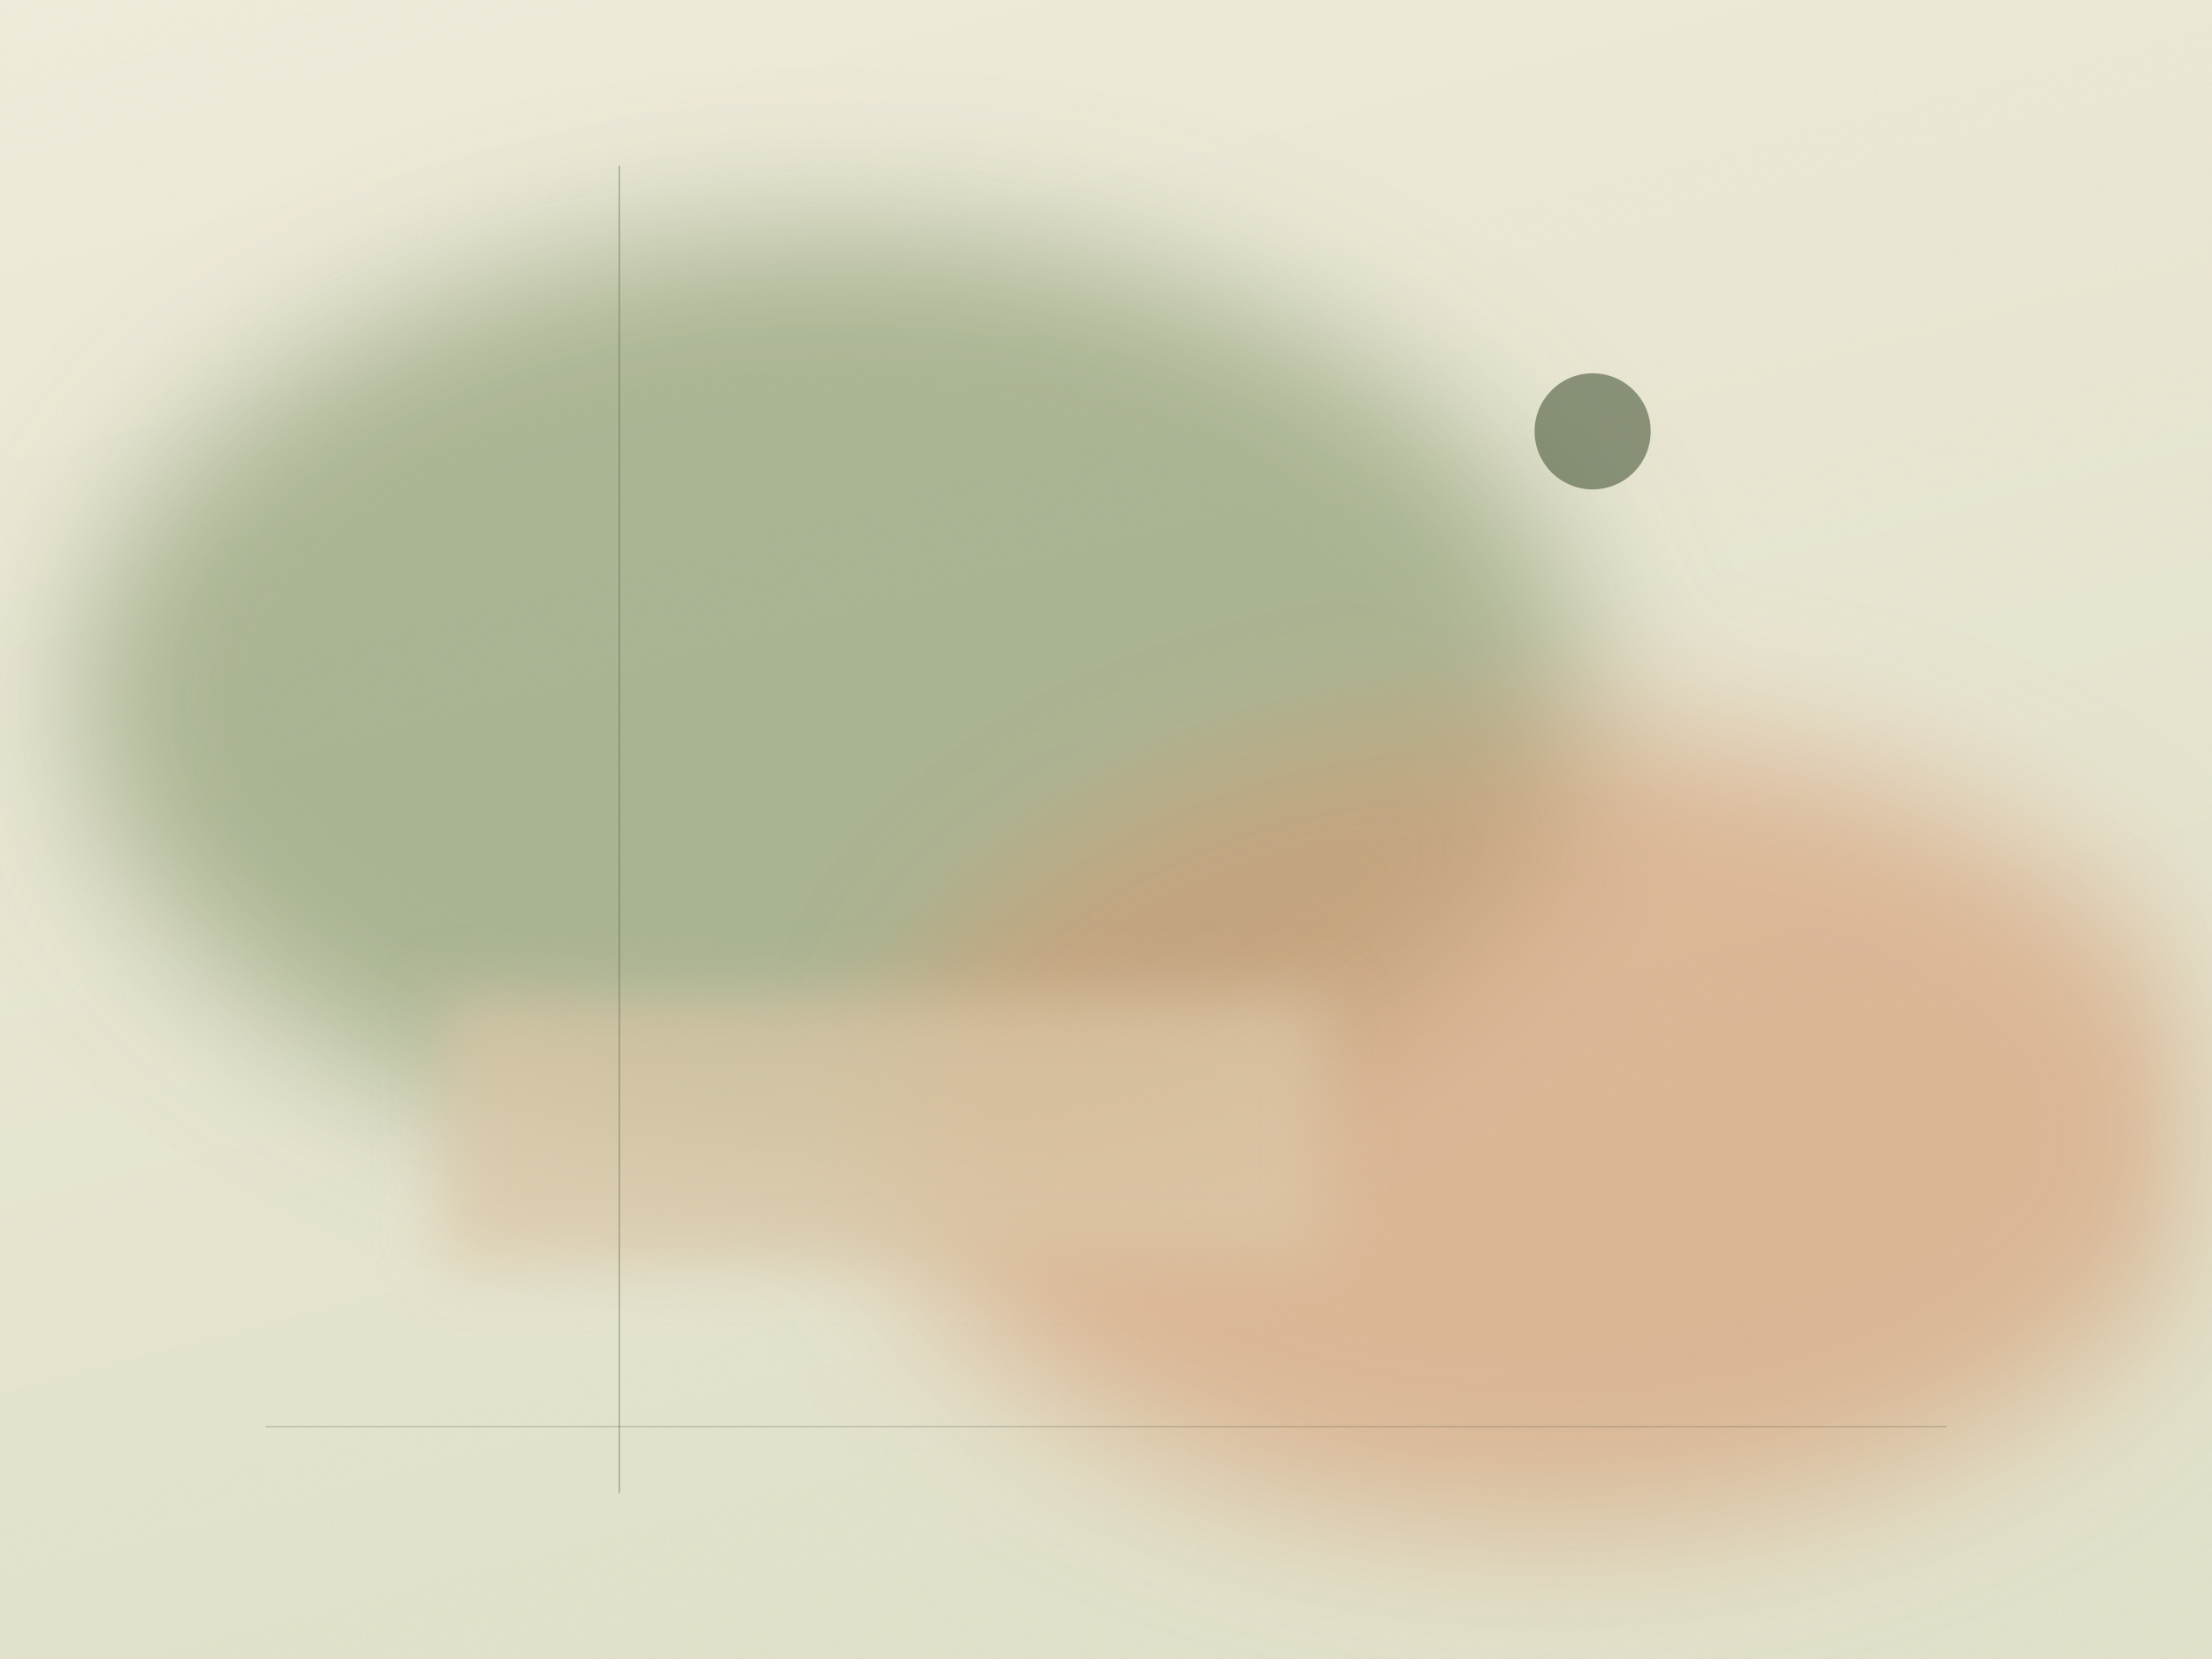
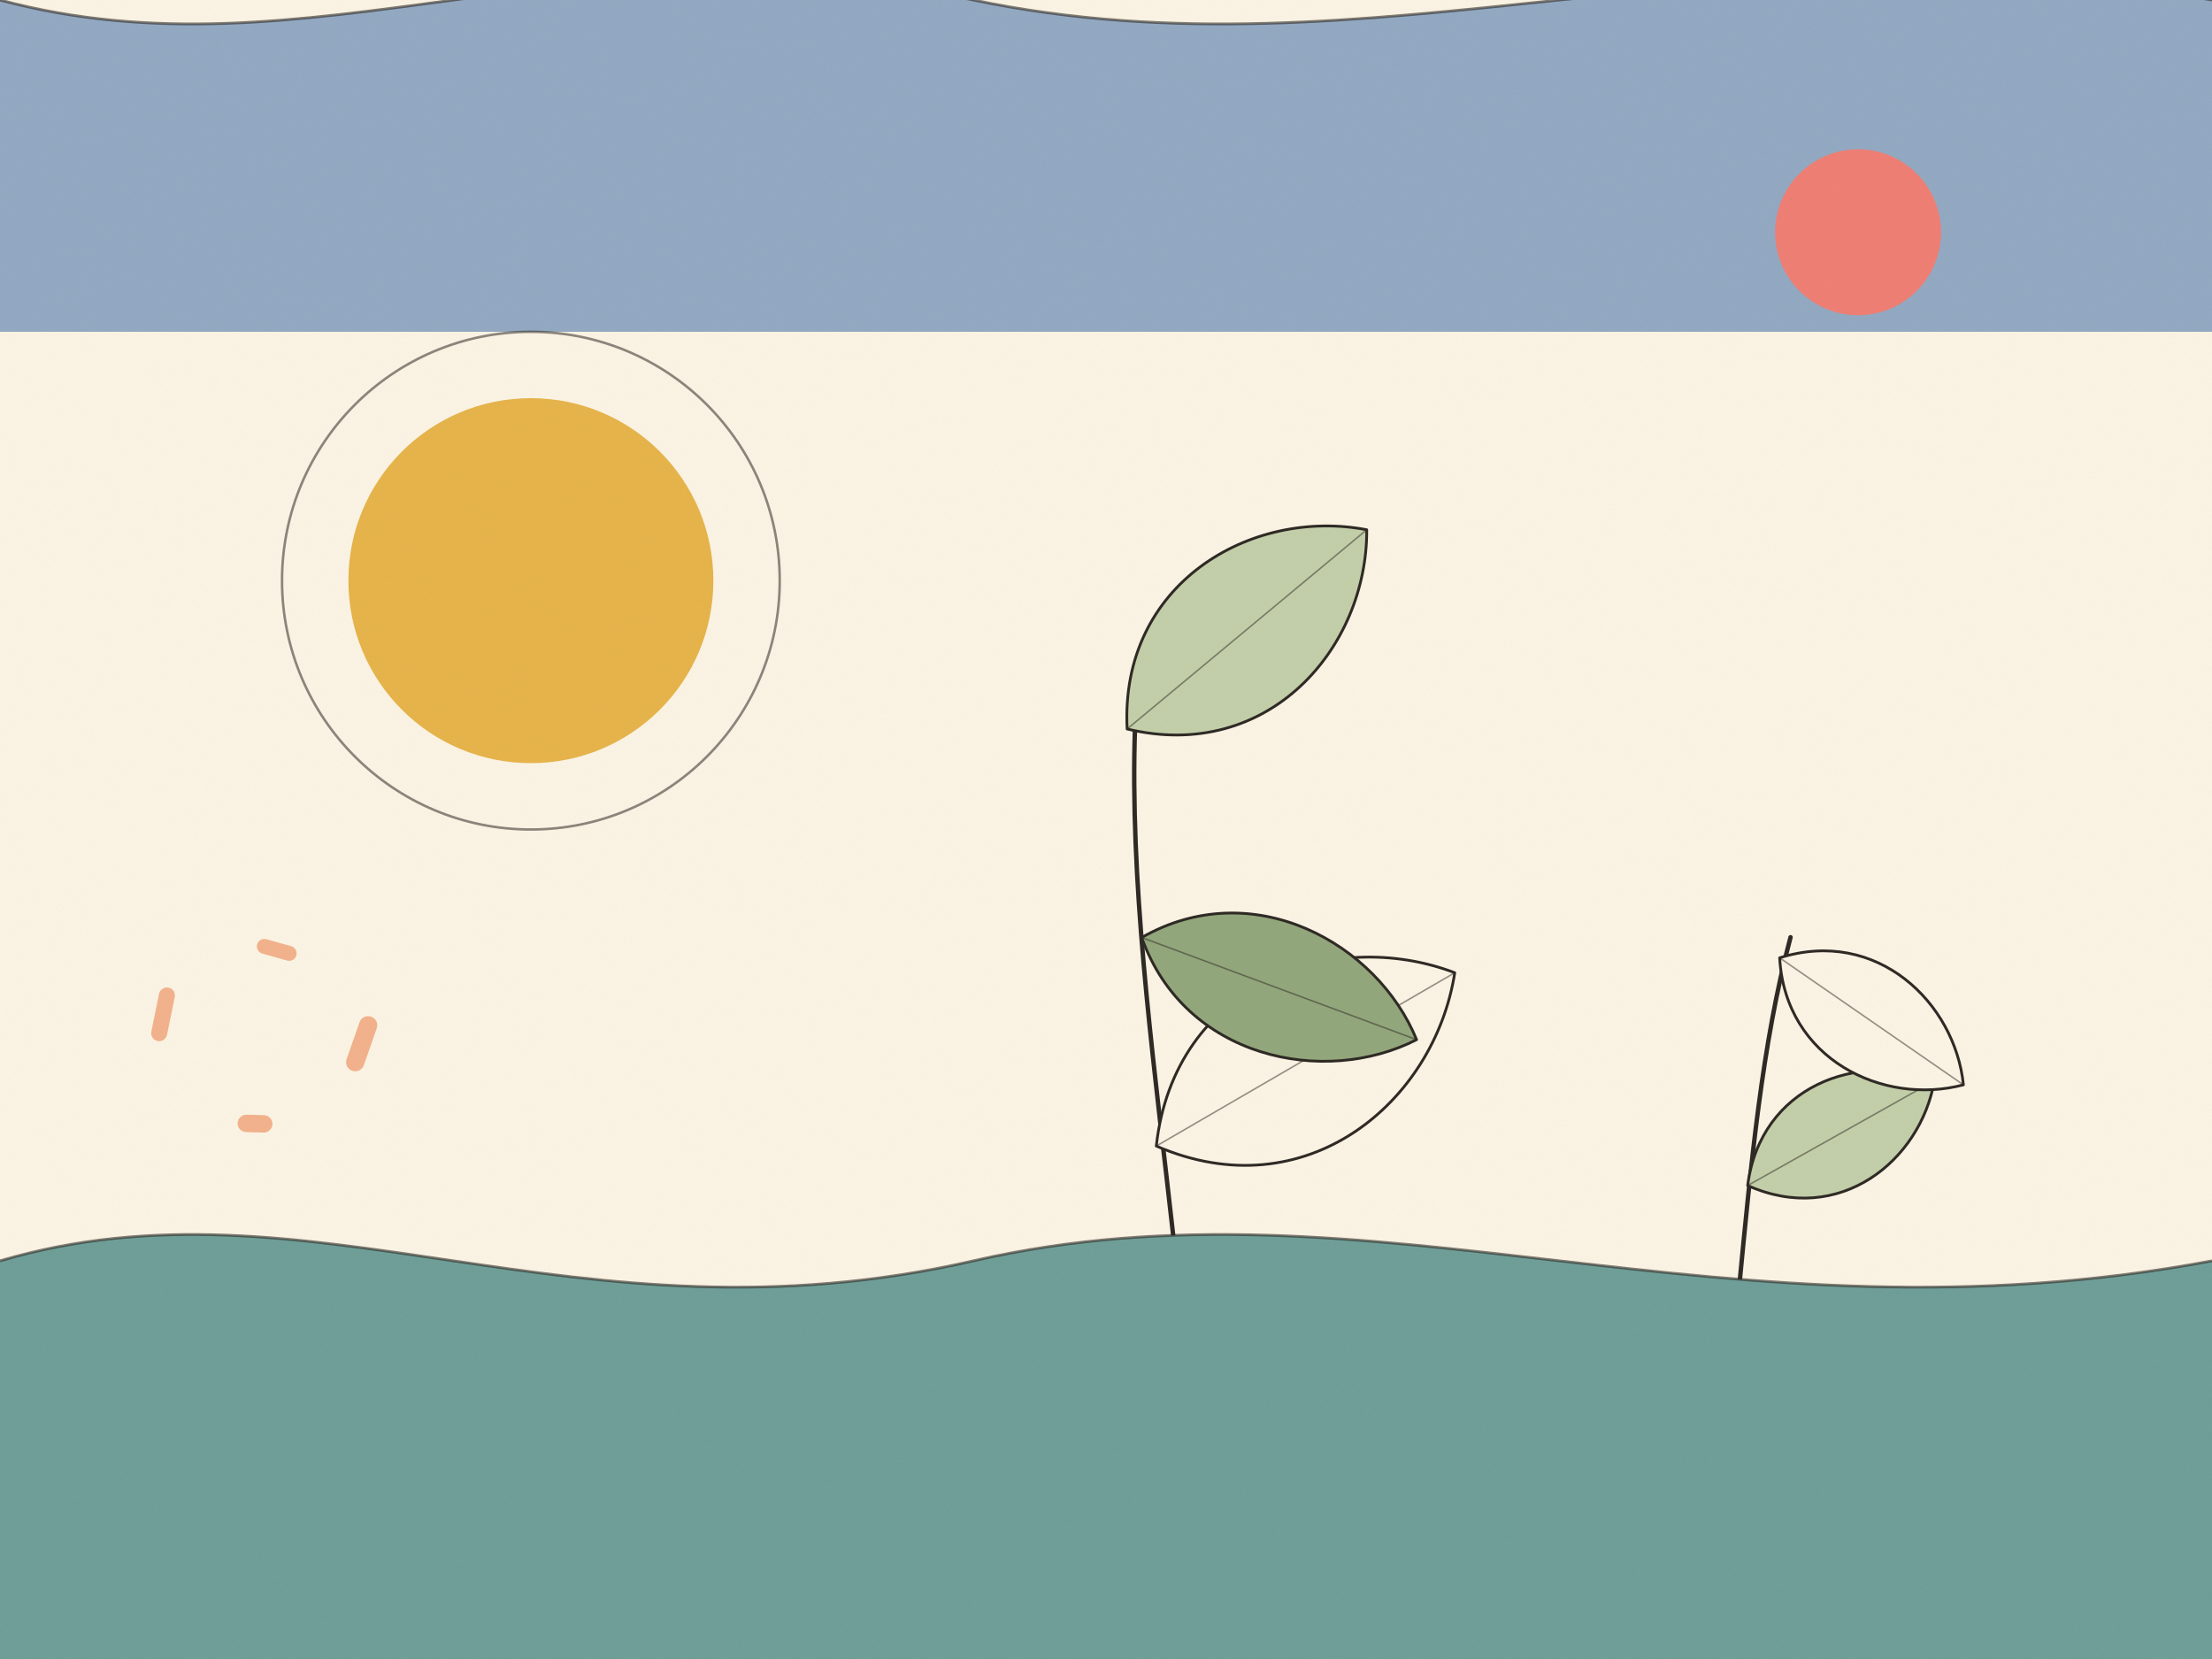
<svg xmlns="http://www.w3.org/2000/svg" width="1600" height="1200" viewBox="0 0 1600 1200" role="img">
  <defs>
-     <linearGradient id="bg" x1="0" y1="0" x2="0.35" y2="1">
-       <stop offset="0" stop-color="#f0ecdc" />
-       <stop offset="1" stop-color="#e2e2cb" />
-     </linearGradient>
-     <filter id="soft" x="-50%" y="-50%" width="200%" height="200%">
-       <feGaussianBlur stdDeviation="52" />
-     </filter>
-     <filter id="soft-sm" x="-50%" y="-50%" width="200%" height="200%">
-       <feGaussianBlur stdDeviation="22" />
-     </filter>
    <filter id="grain" x="0" y="0" width="100%" height="100%">
-       <feTurbulence type="fractalNoise" baseFrequency="0.85" numOctaves="3" stitchTiles="stitch" />
+       <feTurbulence type="fractalNoise" baseFrequency="0.9" numOctaves="3" stitchTiles="stitch" />
      <feColorMatrix type="saturate" values="0" />
    </filter>
  </defs>
-   <rect width="1600" height="1200" fill="url(#bg)" />
-   <g filter="url(#soft)">
-     <ellipse cx="602.704" cy="504" rx="544" ry="336" fill="#87996f" opacity="0.64" />
-     <ellipse cx="1120" cy="816" rx="480" ry="288" fill="#d79b73" opacity="0.6" />
+   <rect width="1600" height="1200" fill="#fbf4e4" />
+   <path d="M0,0 C 224,60 416,-60 704,0 C 992,60 1248,-60 1600,0 L 1600,240 L 0,240 Z" fill="#93a9c2" />
+   <path d="M0,0 C 224,60 416,-60 704,0 C 992,60 1248,-60 1600,0" fill="none" stroke="#2f2a25" stroke-width="2" opacity="0.6" />
+   <circle cx="384" cy="420" r="132" fill="#e6b44b" />
+   <circle cx="384" cy="420" r="180" fill="none" stroke="#2f2a25" stroke-width="1.8" opacity="0.55" />
+   <g transform="translate(864,1224) rotate(-4)">
+     <path d="M0,0 C 32.806,-244.8 -19.683,-504 8.201,-720" fill="none" stroke="#2f2a25" stroke-width="3.2" stroke-linecap="round" />
+     <g transform="translate(0,-244.8) rotate(24.81735)">
+       <path d="M0,0 C 60.759,-75.827 164.917,-59.145 216.996,0 C 164.917,59.145 60.759,75.827 0,0 Z" fill="#c3cfa9" stroke="#2f2a25" stroke-width="2" stroke-linejoin="round" />
+       <path d="M0,0 L216.996,0" stroke="#2f2a25" stroke-width="1.1" opacity="0.5" />
+     </g>
+     <g transform="translate(0,-396) rotate(-26.1417)">
+       <path d="M0,0 C 69.903,-94.759 189.736,-73.912 249.653,0 C 189.736,73.912 69.903,94.759 0,0 Z" fill="#fbf4e4" stroke="#2f2a25" stroke-width="2" stroke-linejoin="round" />
+       <path d="M0,0 L249.653,0" stroke="#2f2a25" stroke-width="1.1" opacity="0.5" />
+     </g>
+     <g transform="translate(0,-547.2) rotate(24.38615)">
+       <path d="M0,0 C 59.394,-71.097 161.211,-55.456 212.12,0 C 161.211,55.456 59.394,71.097 0,0 Z" fill="#93a77c" stroke="#2f2a25" stroke-width="2" stroke-linejoin="round" />
+       <path d="M0,0 L212.12,0" stroke="#2f2a25" stroke-width="1.1" opacity="0.5" />
+     </g>
+     <g transform="translate(0,-698.4) rotate(-35.74516)">
+       <path d="M0,0 C 63.112,-84.408 171.305,-65.838 225.401,0 C 171.305,65.838 63.112,84.408 0,0 Z" fill="#c3cfa9" stroke="#2f2a25" stroke-width="2" stroke-linejoin="round" />
+       <path d="M0,0 L225.401,0" stroke="#2f2a25" stroke-width="1.1" opacity="0.5" />
+     </g>
  </g>
-   <g filter="url(#soft-sm)">
-     <rect x="320" y="720" width="640" height="192" fill="#dcc8a8" opacity="0.75" />
+   <g transform="translate(1216,1200) rotate(8)">
+     <path d="M0,0 C 22.873,-179.52 -13.724,-369.6 5.718,-528" fill="none" stroke="#2f2a25" stroke-width="3.2" stroke-linecap="round" />
+     <g transform="translate(0,-179.52) rotate(30.71684)">
+       <path d="M0,0 C 51.595,-63.163 140.043,-49.267 184.267,0 C 140.043,49.267 51.595,63.163 0,0 Z" fill="#fbf4e4" stroke="#2f2a25" stroke-width="2" stroke-linejoin="round" />
+       <path d="M0,0 L184.267,0" stroke="#2f2a25" stroke-width="1.1" opacity="0.5" />
+     </g>
+     <g transform="translate(0,-345.84) rotate(-37.30799)">
+       <path d="M0,0 C 43.369,-58.392 117.717,-45.546 154.891,0 C 117.717,45.546 43.369,58.392 0,0 Z" fill="#c3cfa9" stroke="#2f2a25" stroke-width="2" stroke-linejoin="round" />
+       <path d="M0,0 L154.891,0" stroke="#2f2a25" stroke-width="1.1" opacity="0.5" />
+     </g>
+     <g transform="translate(0,-512.16) rotate(26.64962)">
+       <path d="M0,0 C 45.238,-58.247 122.789,-45.433 161.565,0 C 122.789,45.433 45.238,58.247 0,0 Z" fill="#fbf4e4" stroke="#2f2a25" stroke-width="2" stroke-linejoin="round" />
+       <path d="M0,0 L161.565,0" stroke="#2f2a25" stroke-width="1.1" opacity="0.5" />
+     </g>
  </g>
-   <line x1="448" y1="120" x2="448" y2="1080" stroke="#566647" stroke-width="1.1" opacity="0.4" />
-   <circle cx="1152" cy="312" r="42" fill="#566647" opacity="0.65" />
-   <line x1="192" y1="1032" x2="1408" y2="1032" stroke="#566647" stroke-width="1" opacity="0.28" />
-   <rect width="1600" height="1200" filter="url(#grain)" opacity="0.06" style="mix-blend-mode:multiply" />
+   <path d="M0,912 C 224,846 416,978 704,912 C 992,846 1248,978 1600,912 L 1600,1200 L 0,1200 Z" fill="#6f9f98" />
+   <path d="M0,912 C 224,846 416,978 704,912 C 992,846 1248,978 1600,912" fill="none" stroke="#2f2a25" stroke-width="2" opacity="0.6" />
+   <circle cx="1344" cy="168" r="60" fill="#ef7f74" />
+   <rect x="-20.738" y="-6.614" width="41.476" height="13.229" rx="6.614" fill="#f2b28c" transform="translate(261.6167,754.9569) rotate(109.2703)" />
+   <rect x="-12.607" y="-6.293" width="25.214" height="12.586" rx="6.293" fill="#f2b28c" transform="translate(184.4716,812.7577) rotate(181.5199)" />
+   <rect x="-19.717" y="-5.796" width="39.434" height="11.591" rx="5.796" fill="#f2b28c" transform="translate(117.9281,733.6787) rotate(281.5651)" />
+   <rect x="-14.732" y="-5.403" width="29.464" height="10.806" rx="5.403" fill="#f2b28c" transform="translate(200.1685,687.0777) rotate(375.7236)" />
+   <rect width="1600" height="1200" filter="url(#grain)" opacity="0.05" style="mix-blend-mode:multiply" />
</svg>
